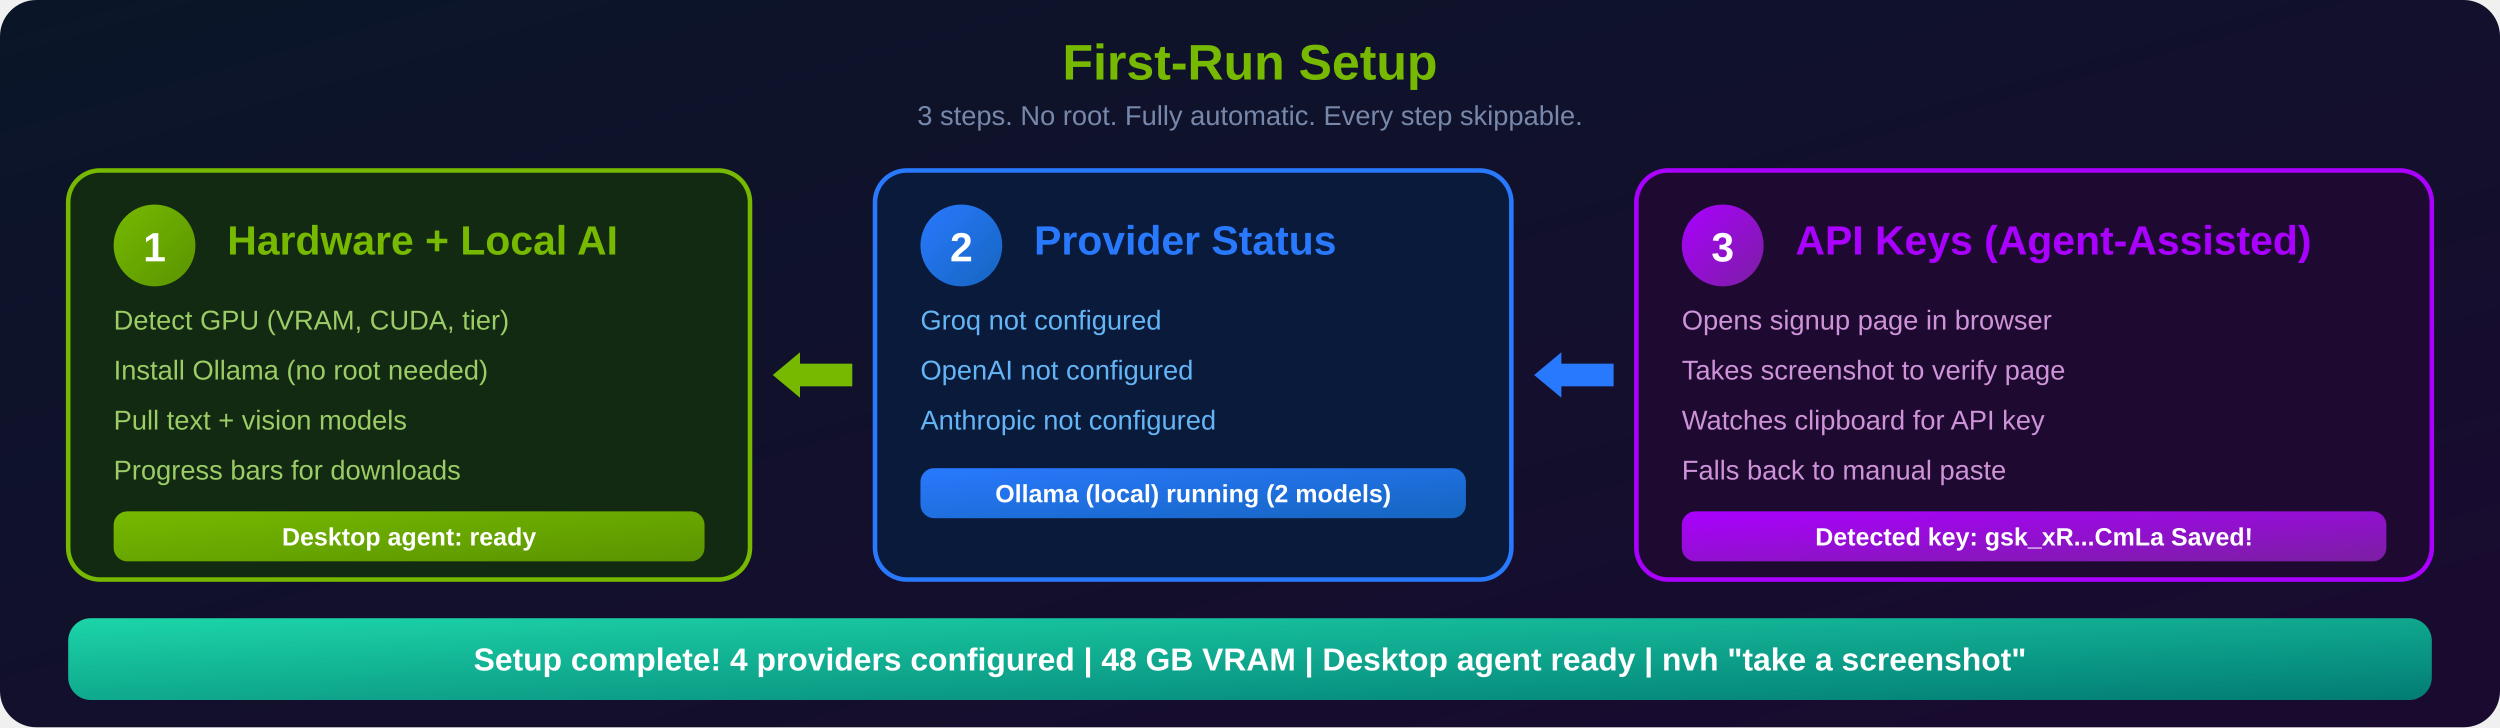
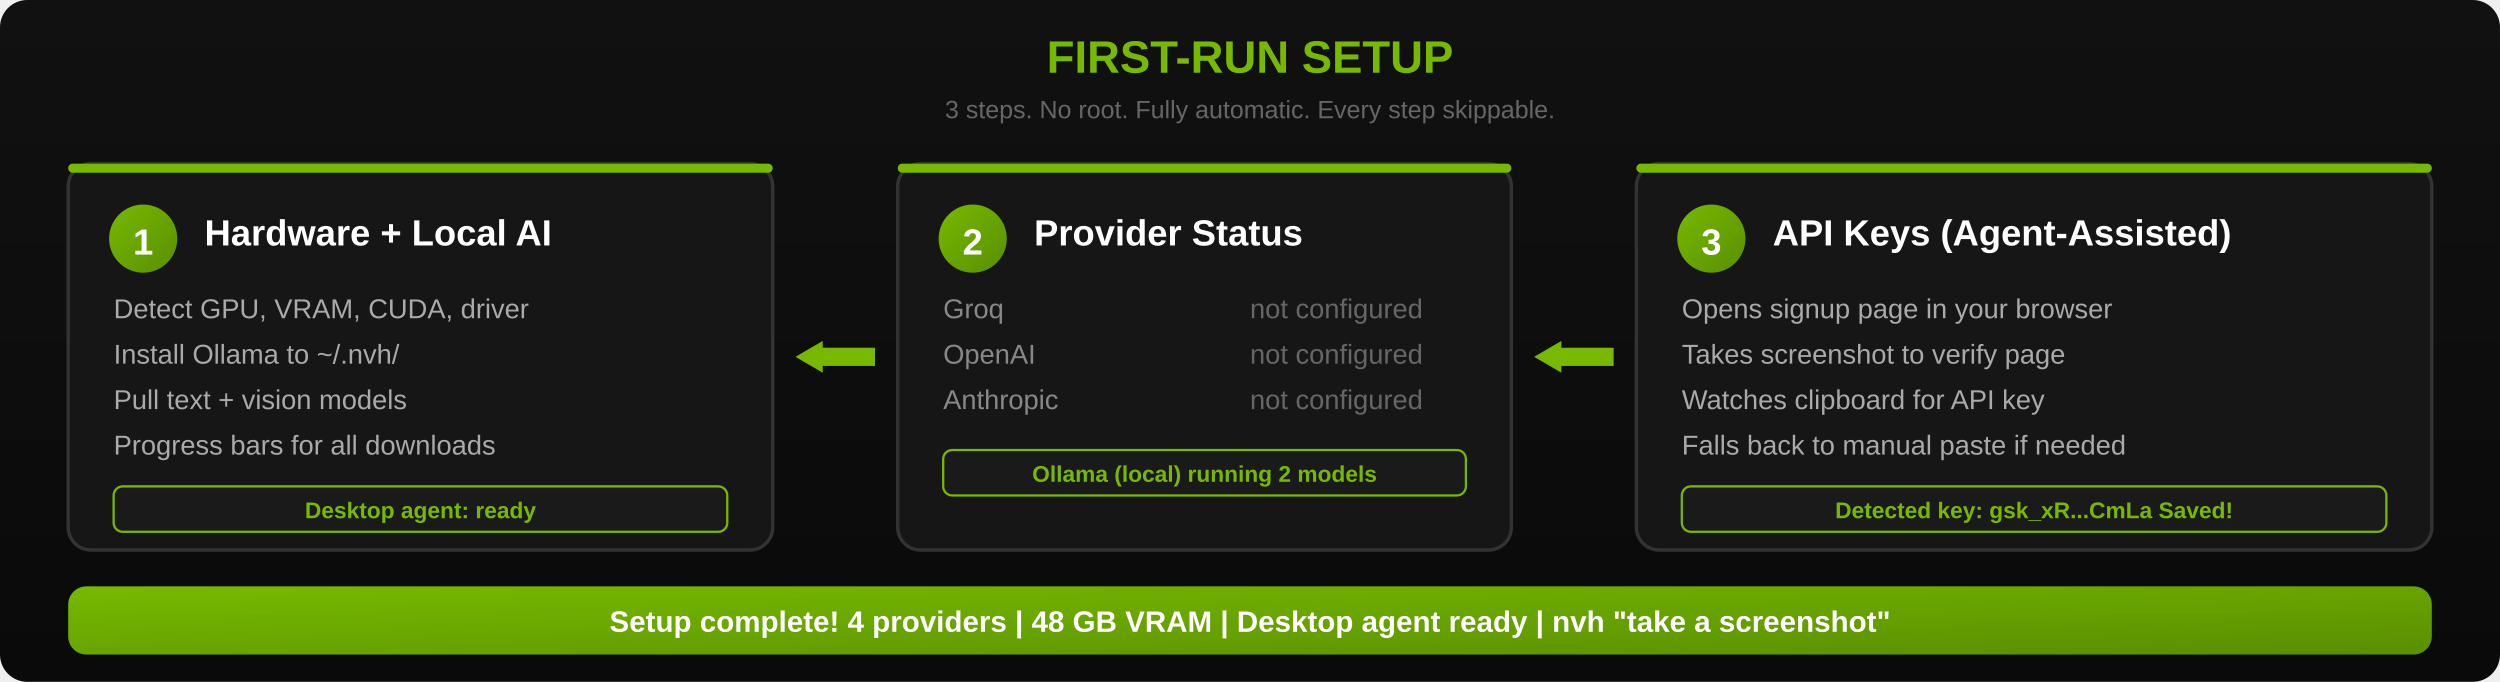
- <svg xmlns="http://www.w3.org/2000/svg" viewBox="0 0 1100 320" font-family="'Segoe UI','Helvetica Neue',Arial,sans-serif">
+ <svg xmlns="http://www.w3.org/2000/svg" viewBox="0 0 1100 300" font-family="'Segoe UI','Helvetica Neue',Arial,sans-serif">
  <defs>
-     <linearGradient id="bg" x1="0%" y1="0%" x2="100%" y2="100%">
-       <stop offset="0%" style="stop-color:#0a1628" />
-       <stop offset="100%" style="stop-color:#1a0a30" />
+     <linearGradient id="bg" x1="0%" y1="0%" x2="0%" y2="100%">
+       <stop offset="0%" style="stop-color:#111111" />
+       <stop offset="100%" style="stop-color:#0a0a0a" />
    </linearGradient>
-     <linearGradient id="g1" x1="0%" y1="0%" x2="100%" y2="100%">
+     <linearGradient id="nv" x1="0%" y1="0%" x2="100%" y2="100%">
      <stop offset="0%" style="stop-color:#76B900" />
-       <stop offset="100%" style="stop-color:#5a9400" />
-     </linearGradient>
-     <linearGradient id="g2" x1="0%" y1="0%" x2="100%" y2="100%">
-       <stop offset="0%" style="stop-color:#2979FF" />
-       <stop offset="100%" style="stop-color:#1565C0" />
-     </linearGradient>
-     <linearGradient id="g3" x1="0%" y1="0%" x2="100%" y2="100%">
-       <stop offset="0%" style="stop-color:#AA00FF" />
-       <stop offset="100%" style="stop-color:#7B1FA2" />
-     </linearGradient>
-     <linearGradient id="g4" x1="0%" y1="0%" x2="100%" y2="100%">
-       <stop offset="0%" style="stop-color:#1DE9B6" />
-       <stop offset="100%" style="stop-color:#00897B" />
+       <stop offset="100%" style="stop-color:#5a8f00" />
    </linearGradient>
  </defs>
-   <rect width="1100" height="320" rx="16" fill="url(#bg)" />
-   <text x="550" y="35" text-anchor="middle" fill="#76B900" font-size="22" font-weight="bold">First-Run Setup</text>
-   <text x="550" y="55" text-anchor="middle" fill="#7788aa" font-size="12">3 steps. No root. Fully automatic. Every step skippable.</text>
-   <rect x="30" y="75" width="300" height="180" rx="14" fill="#122a12" stroke="#76B900" stroke-width="2" />
-   <rect x="50" y="90" width="36" height="36" rx="18" fill="url(#g1)" />
-   <text x="68" y="115" text-anchor="middle" fill="white" font-size="18" font-weight="bold">1</text>
-   <text x="100" y="112" fill="#76B900" font-size="18" font-weight="bold">Hardware + Local AI</text>
-   <text x="50" y="145" fill="#9ccc65" font-size="12">Detect GPU (VRAM, CUDA, tier)</text>
-   <text x="50" y="167" fill="#9ccc65" font-size="12">Install Ollama (no root needed)</text>
-   <text x="50" y="189" fill="#9ccc65" font-size="12">Pull text + vision models</text>
-   <text x="50" y="211" fill="#9ccc65" font-size="12">Progress bars for downloads</text>
-   <rect x="50" y="225" width="260" height="22" rx="6" fill="url(#g1)" />
-   <text x="180" y="240" text-anchor="middle" fill="white" font-size="11" font-weight="bold">Desktop agent: ready</text>
-   <polygon points="340,165 352,155 352,160 375,160 375,170 352,170 352,175" fill="#76B900" />
-   <rect x="385" y="75" width="280" height="180" rx="14" fill="#0a1a3a" stroke="#2979FF" stroke-width="2" />
-   <rect x="405" y="90" width="36" height="36" rx="18" fill="url(#g2)" />
-   <text x="423" y="115" text-anchor="middle" fill="white" font-size="18" font-weight="bold">2</text>
-   <text x="455" y="112" fill="#2979FF" font-size="18" font-weight="bold">Provider Status</text>
-   <text x="405" y="145" fill="#64b5f6" font-size="12">Groq            not configured</text>
-   <text x="405" y="167" fill="#64b5f6" font-size="12">OpenAI          not configured</text>
-   <text x="405" y="189" fill="#64b5f6" font-size="12">Anthropic       not configured</text>
-   <rect x="405" y="206" width="240" height="22" rx="6" fill="url(#g2)" />
-   <text x="525" y="221" text-anchor="middle" fill="white" font-size="11" font-weight="bold">Ollama (local)  running (2 models)</text>
-   <polygon points="675,165 687,155 687,160 710,160 710,170 687,170 687,175" fill="#2979FF" />
-   <rect x="720" y="75" width="350" height="180" rx="14" fill="#1e0a30" stroke="#AA00FF" stroke-width="2" />
-   <rect x="740" y="90" width="36" height="36" rx="18" fill="url(#g3)" />
-   <text x="758" y="115" text-anchor="middle" fill="white" font-size="18" font-weight="bold">3</text>
-   <text x="790" y="112" fill="#AA00FF" font-size="18" font-weight="bold">API Keys (Agent-Assisted)</text>
-   <text x="740" y="145" fill="#ce93d8" font-size="12">Opens signup page in browser</text>
-   <text x="740" y="167" fill="#ce93d8" font-size="12">Takes screenshot to verify page</text>
-   <text x="740" y="189" fill="#ce93d8" font-size="12">Watches clipboard for API key</text>
-   <text x="740" y="211" fill="#ce93d8" font-size="12">Falls back to manual paste</text>
-   <rect x="740" y="225" width="310" height="22" rx="6" fill="url(#g3)" />
-   <text x="895" y="240" text-anchor="middle" fill="white" font-size="11" font-weight="bold">Detected key: gsk_xR...CmLa  Saved!</text>
-   <rect x="30" y="272" width="1040" height="36" rx="10" fill="url(#g4)" opacity="0.9" />
-   <text x="550" y="295" text-anchor="middle" fill="white" font-size="14" font-weight="bold">Setup complete!  4 providers configured  |  48 GB VRAM  |  Desktop agent ready  |  nvh "take a screenshot"</text>
+   <rect width="1100" height="300" rx="12" fill="url(#bg)" />
+   <text x="550" y="32" text-anchor="middle" fill="#76B900" font-size="20" font-weight="bold">FIRST-RUN SETUP</text>
+   <text x="550" y="52" text-anchor="middle" fill="#666" font-size="11">3 steps. No root. Fully automatic. Every step skippable.</text>
+   <rect x="30" y="72" width="310" height="170" rx="10" fill="#161616" stroke="#333" stroke-width="1.5" />
+   <rect x="30" y="72" width="310" height="4" rx="2" fill="#76B900" />
+   <rect x="48" y="90" width="30" height="30" rx="15" fill="url(#nv)" />
+   <text x="63" y="112" text-anchor="middle" fill="white" font-size="16" font-weight="bold">1</text>
+   <text x="90" y="108" fill="white" font-size="16" font-weight="bold">Hardware + Local AI</text>
+   <text x="50" y="140" fill="#aaa" font-size="12">Detect GPU, VRAM, CUDA, driver</text>
+   <text x="50" y="160" fill="#aaa" font-size="12">Install Ollama to ~/.nvh/</text>
+   <text x="50" y="180" fill="#aaa" font-size="12">Pull text + vision models</text>
+   <text x="50" y="200" fill="#aaa" font-size="12">Progress bars for all downloads</text>
+   <rect x="50" y="214" width="270" height="20" rx="4" fill="#1a1a1a" stroke="#76B900" stroke-width="1" />
+   <text x="185" y="228" text-anchor="middle" fill="#76B900" font-size="10" font-weight="bold">Desktop agent: ready</text>
+   <polygon points="350,157 362,150 362,153 385,153 385,161 362,161 362,164" fill="#76B900" />
+   <rect x="395" y="72" width="270" height="170" rx="10" fill="#161616" stroke="#333" stroke-width="1.5" />
+   <rect x="395" y="72" width="270" height="4" rx="2" fill="#76B900" />
+   <rect x="413" y="90" width="30" height="30" rx="15" fill="url(#nv)" />
+   <text x="428" y="112" text-anchor="middle" fill="white" font-size="16" font-weight="bold">2</text>
+   <text x="455" y="108" fill="white" font-size="16" font-weight="bold">Provider Status</text>
+   <text x="415" y="140" fill="#888" font-size="12">Groq</text>
+   <text x="550" y="140" fill="#666" font-size="12">not configured</text>
+   <text x="415" y="160" fill="#888" font-size="12">OpenAI</text>
+   <text x="550" y="160" fill="#666" font-size="12">not configured</text>
+   <text x="415" y="180" fill="#888" font-size="12">Anthropic</text>
+   <text x="550" y="180" fill="#666" font-size="12">not configured</text>
+   <rect x="415" y="198" width="230" height="20" rx="4" fill="#1a1a1a" stroke="#76B900" stroke-width="1" />
+   <text x="530" y="212" text-anchor="middle" fill="#76B900" font-size="10" font-weight="bold">Ollama (local)  running  2 models</text>
+   <polygon points="675,157 687,150 687,153 710,153 710,161 687,161 687,164" fill="#76B900" />
+   <rect x="720" y="72" width="350" height="170" rx="10" fill="#161616" stroke="#333" stroke-width="1.5" />
+   <rect x="720" y="72" width="350" height="4" rx="2" fill="#76B900" />
+   <rect x="738" y="90" width="30" height="30" rx="15" fill="url(#nv)" />
+   <text x="753" y="112" text-anchor="middle" fill="white" font-size="16" font-weight="bold">3</text>
+   <text x="780" y="108" fill="white" font-size="16" font-weight="bold">API Keys (Agent-Assisted)</text>
+   <text x="740" y="140" fill="#aaa" font-size="12">Opens signup page in your browser</text>
+   <text x="740" y="160" fill="#aaa" font-size="12">Takes screenshot to verify page</text>
+   <text x="740" y="180" fill="#aaa" font-size="12">Watches clipboard for API key</text>
+   <text x="740" y="200" fill="#aaa" font-size="12">Falls back to manual paste if needed</text>
+   <rect x="740" y="214" width="310" height="20" rx="4" fill="#1a1a1a" stroke="#76B900" stroke-width="1" />
+   <text x="895" y="228" text-anchor="middle" fill="#76B900" font-size="10" font-weight="bold">Detected key: gsk_xR...CmLa  Saved!</text>
+   <rect x="30" y="258" width="1040" height="30" rx="8" fill="url(#nv)" />
+   <text x="550" y="278" text-anchor="middle" fill="white" font-size="13" font-weight="bold">Setup complete!  4 providers  |  48 GB VRAM  |  Desktop agent ready  |  nvh "take a screenshot"</text>
</svg>
